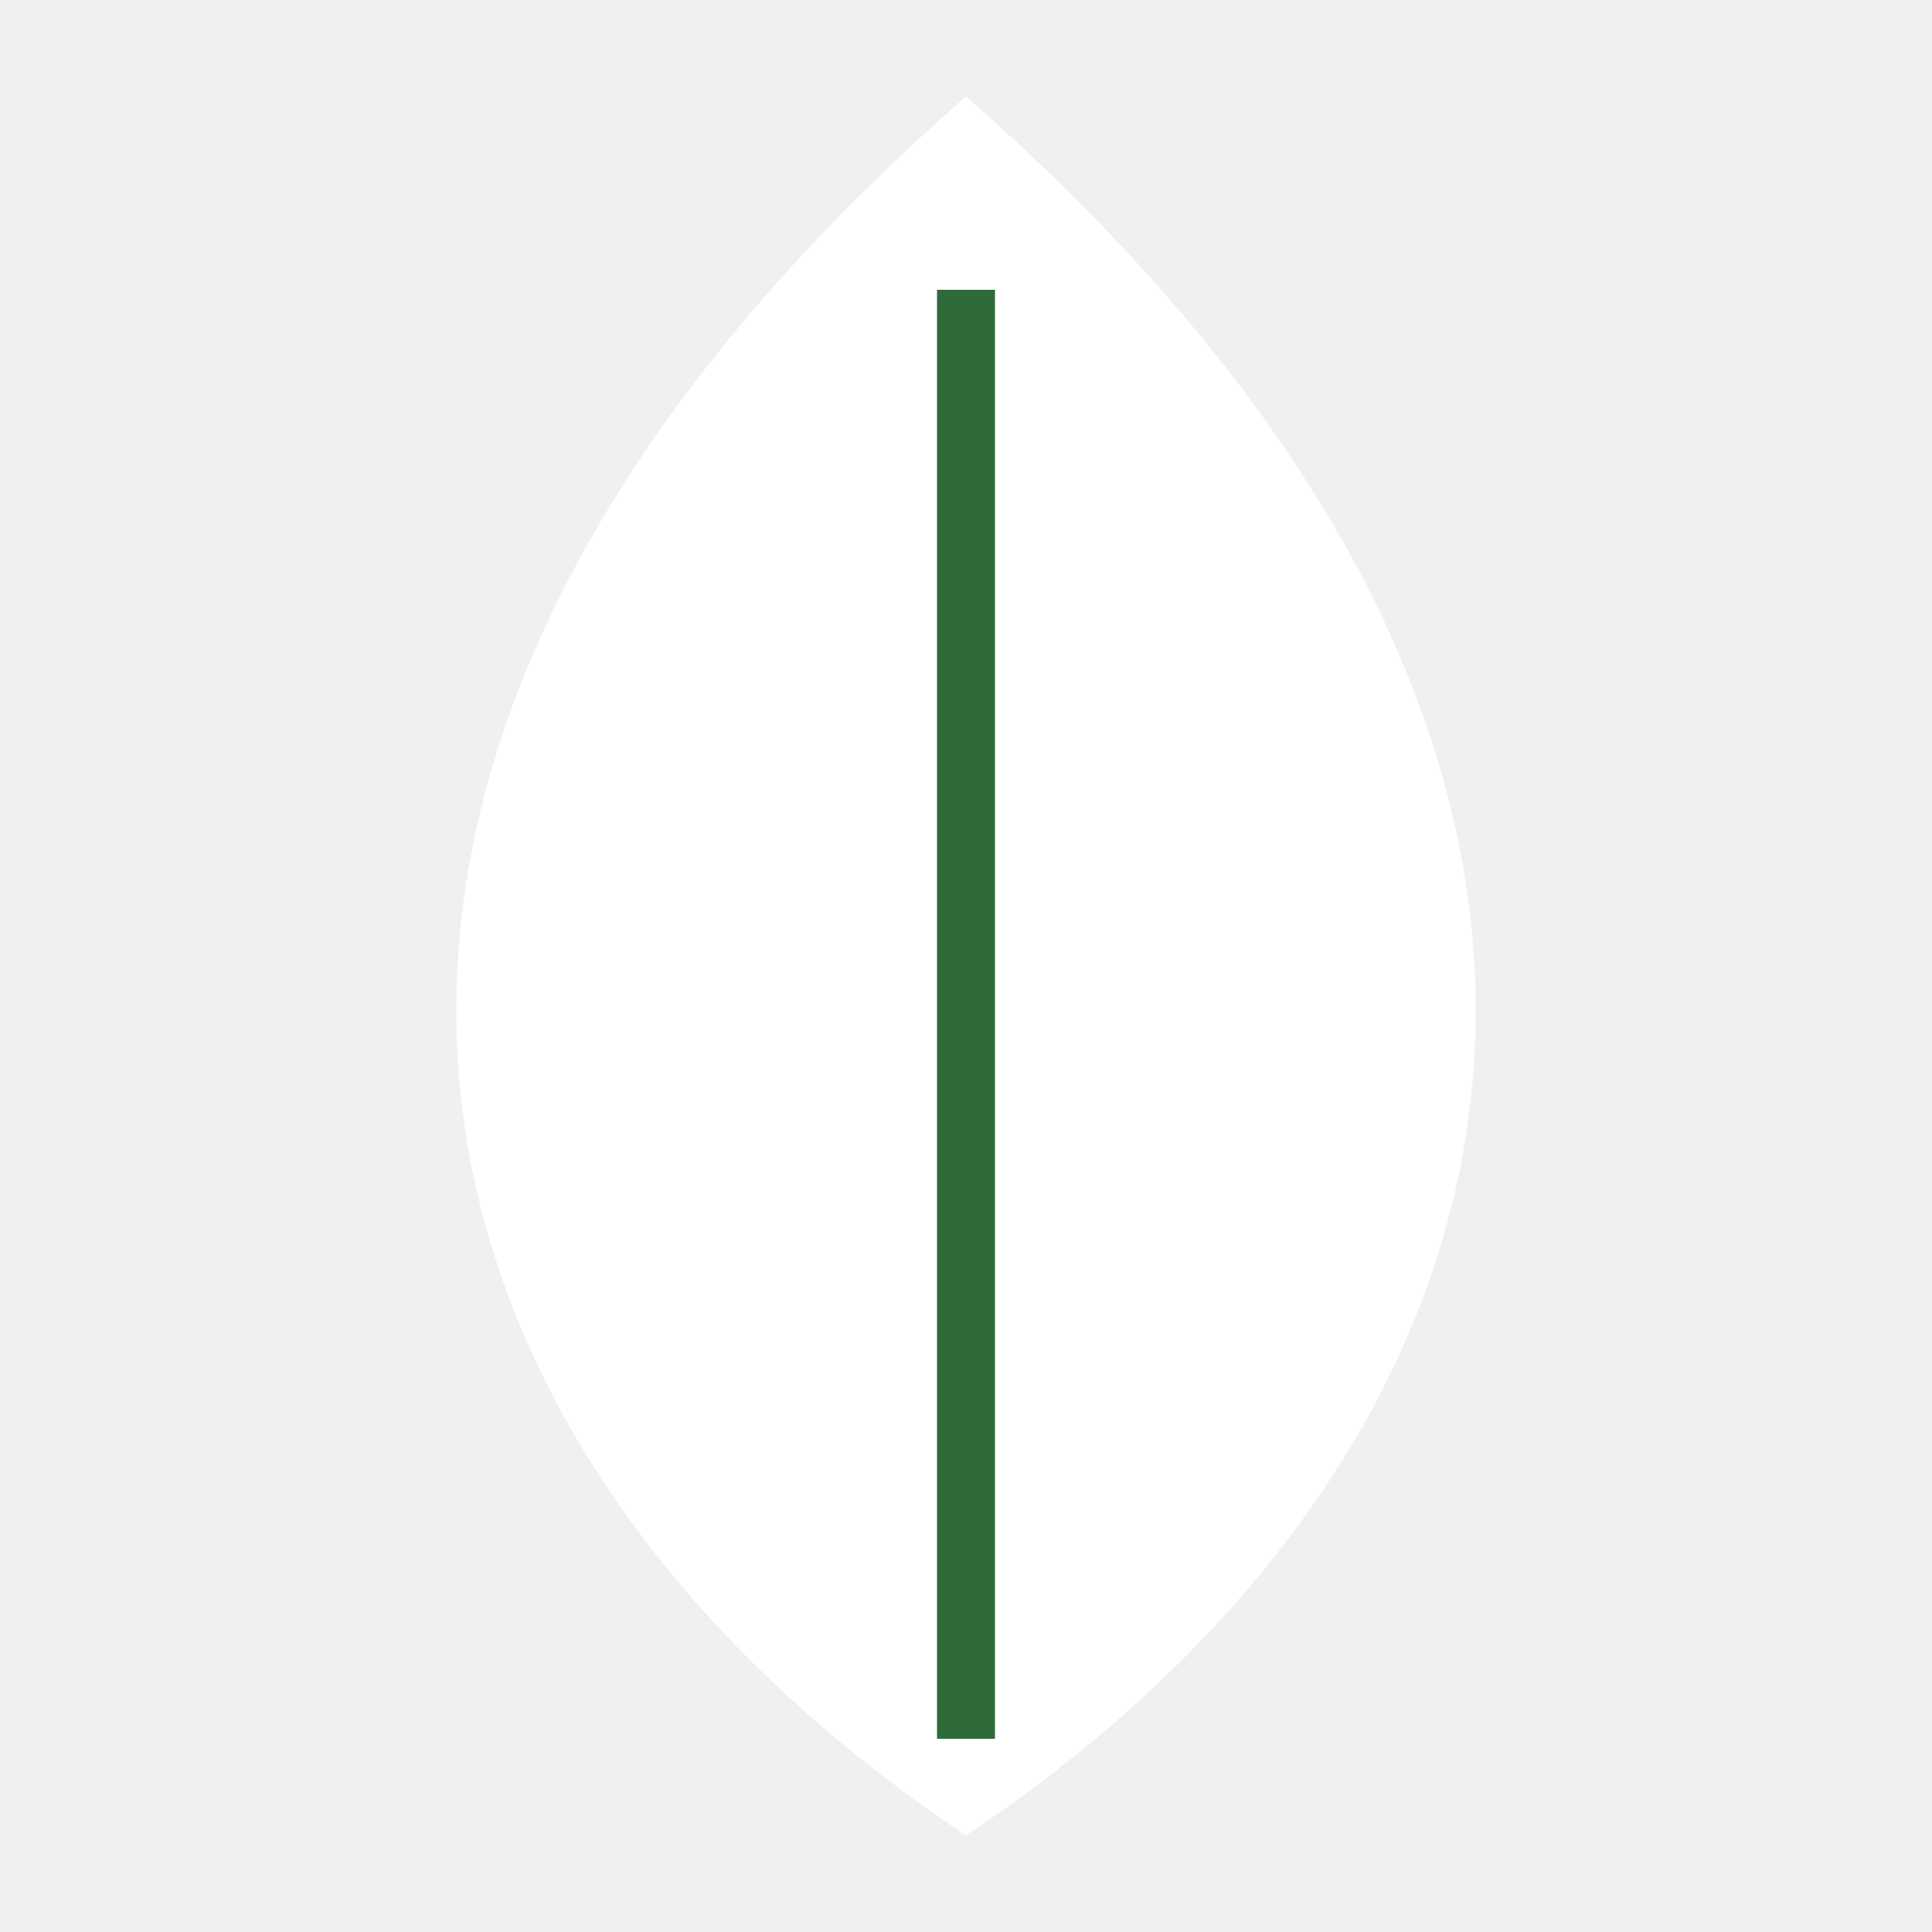
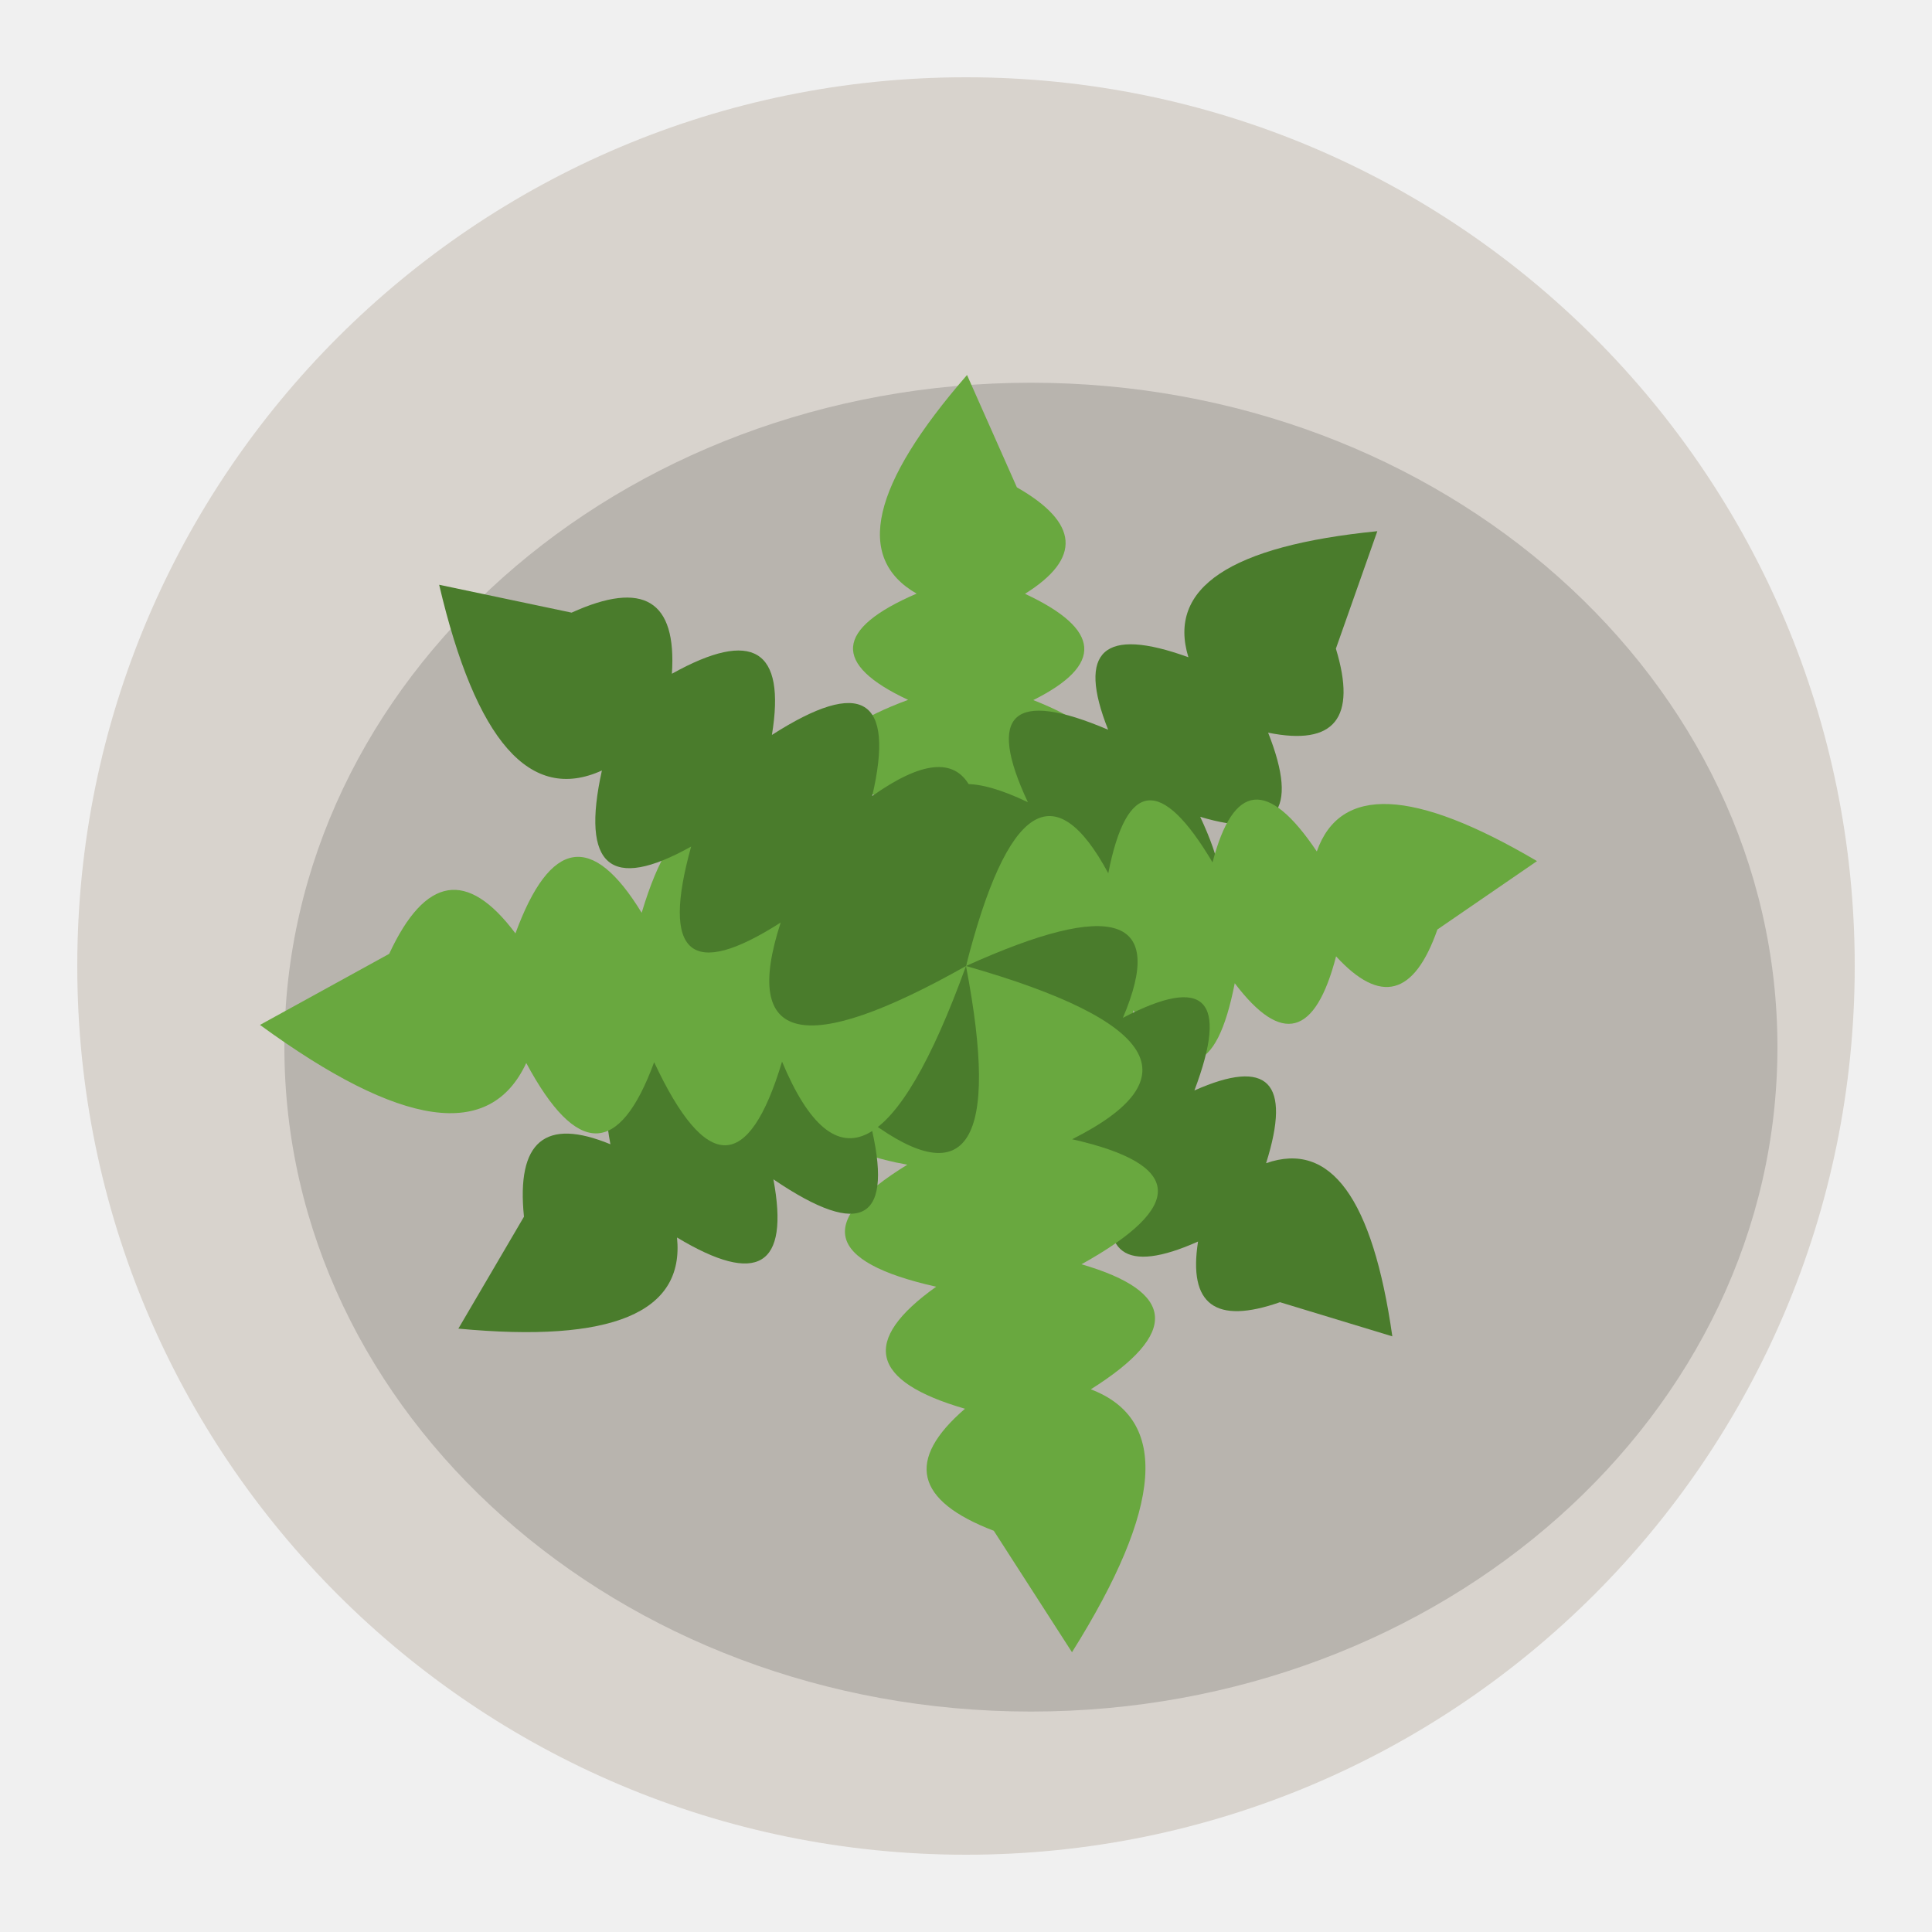
- <svg xmlns="http://www.w3.org/2000/svg" viewBox="0 0 100 100" role="img" aria-label="foglia decorativa">
-   <path d="M50 95C20 75 10 40 50 5c40 35 30 70 0 90Z" fill="#fff" />
-   <path d="M50 90V15" stroke="#2f6b3a" stroke-width="3" />
+ <svg xmlns="http://www.w3.org/2000/svg" viewBox="-50 -50 100 100" width="100" height="100" role="img" aria-label="senape_foglia">
+   <circle cx="0" cy="0" r="46" fill="#6b4e2a" opacity="0.18" />
+   <ellipse cx="3.36" cy="4.2" rx="38.64" ry="34.39" fill="rgba(0,0,0,.15)" />
+   <g transform="rotate(0.1)">
+     <path d="M0 0 Q 11.98 -5.51 3.89 -8.26 Q 10.46 -11.01 3.46 -13.77 Q 8.94 -16.52 3.02 -19.27 Q 7.42 -22.03 2.59 -24.78 L 0 -30.59 Q -7.42 -22.03 -2.59 -19.27 Q -8.94 -16.52 -3.02 -13.77 Q -10.46 -11.01 -3.46 -8.26 Q -11.98 -5.51 0 0 Z" fill="#69a83f" />
+   </g>
+   <g transform="rotate(43.41)">
+     <path d="M0 0 Q 12.13 -5.58 3.94 -8.36 Q 10.59 -11.15 3.5 -13.94 Q 9.05 -16.73 3.06 -19.52 Q 7.52 -22.3 2.62 -25.09 L 0 -30.98 Q -7.52 -22.3 -2.62 -19.52 Q -9.05 -16.73 -3.06 -13.94 Q -10.59 -11.15 -3.5 -8.36 Q -12.13 -5.58 0 0 Z" fill="#4a7c2c" />
+   </g>
+   <g transform="rotate(79.59)">
+     <path d="M0 0 Q 11.77 -5.41 3.82 -8.11 Q 10.27 -10.82 3.39 -13.52 Q 8.78 -16.23 2.97 -18.93 Q 7.29 -21.64 2.55 -24.34 L 0 -30.05 Q -7.29 -21.64 -2.55 -18.93 Q -8.78 -16.23 -2.97 -13.52 Q -10.27 -10.82 -3.39 -8.11 Q -11.77 -5.41 0 0 Z" fill="#69a83f" />
+   </g>
+   <g transform="rotate(130.98)">
+     <path d="M0 0 Q 11.45 -5.26 3.71 -7.89 Q 10 -10.52 3.3 -13.15 Q 8.54 -15.79 2.89 -18.42 Q 7.09 -21.05 2.48 -23.68 L 0 -29.23 Q -7.09 -21.05 -2.48 -18.42 Q -8.54 -15.79 -2.89 -13.15 Q -10 -10.52 -3.3 -7.89 Q -11.45 -5.26 0 0 Z" fill="#4a7c2c" />
+   </g>
+   <g transform="rotate(171.22)">
+     <path d="M0 0 Q 14.07 -6.47 4.57 -9.7 Q 12.29 -12.94 4.06 -16.17 Q 10.5 -19.41 3.55 -22.64 Q 8.72 -25.87 3.04 -29.11 L 0 -35.94 Q -8.72 -25.87 -3.04 -22.64 Q -10.5 -19.41 -3.55 -16.17 Q -12.29 -12.94 -4.06 -9.7 Q -14.07 -6.47 0 0 Z" fill="#69a83f" />
+   </g>
+   <g transform="rotate(234.46)">
+     <path d="M0 0 Q 12.64 -5.81 4.1 -8.72 Q 11.04 -11.63 3.65 -14.53 Q 9.44 -17.44 3.19 -20.34 Q 7.84 -23.25 2.74 -26.16 L 0 -32.29 Q -7.84 -23.25 -2.74 -20.34 Q -9.44 -17.44 -3.19 -14.53 Q -11.04 -11.63 -3.65 -8.72 Q -12.64 -5.81 0 0 Z" fill="#4a7c2c" />
+   </g>
+   <g transform="rotate(265.23)">
+     <path d="M0 0 Q 14.36 -6.6 4.66 -9.9 Q 12.54 -13.2 4.14 -16.5 Q 10.72 -19.8 3.62 -23.1 Q 8.9 -26.4 3.11 -29.7 L 0 -36.67 Q -8.9 -26.4 -3.11 -23.1 Q -10.72 -19.8 -3.62 -16.5 Q -12.54 -13.2 -4.14 -9.9 Q -14.36 -6.6 0 0 Z" fill="#69a83f" />
+   </g>
+   <g transform="rotate(305.89)">
+     <path d="M0 0 Q 13.18 -6.06 4.28 -9.09 Q 11.51 -12.12 3.8 -15.15 Q 9.84 -18.17 3.33 -21.2 Q 8.17 -24.23 2.85 -27.26 L 0 -33.66 Q -8.17 -24.23 -2.85 -21.2 Q -9.84 -18.17 -3.33 -15.15 Q -11.51 -12.12 -3.8 -9.09 Q -13.18 -6.06 0 0 Z" fill="#4a7c2c" />
+   </g>
</svg>
